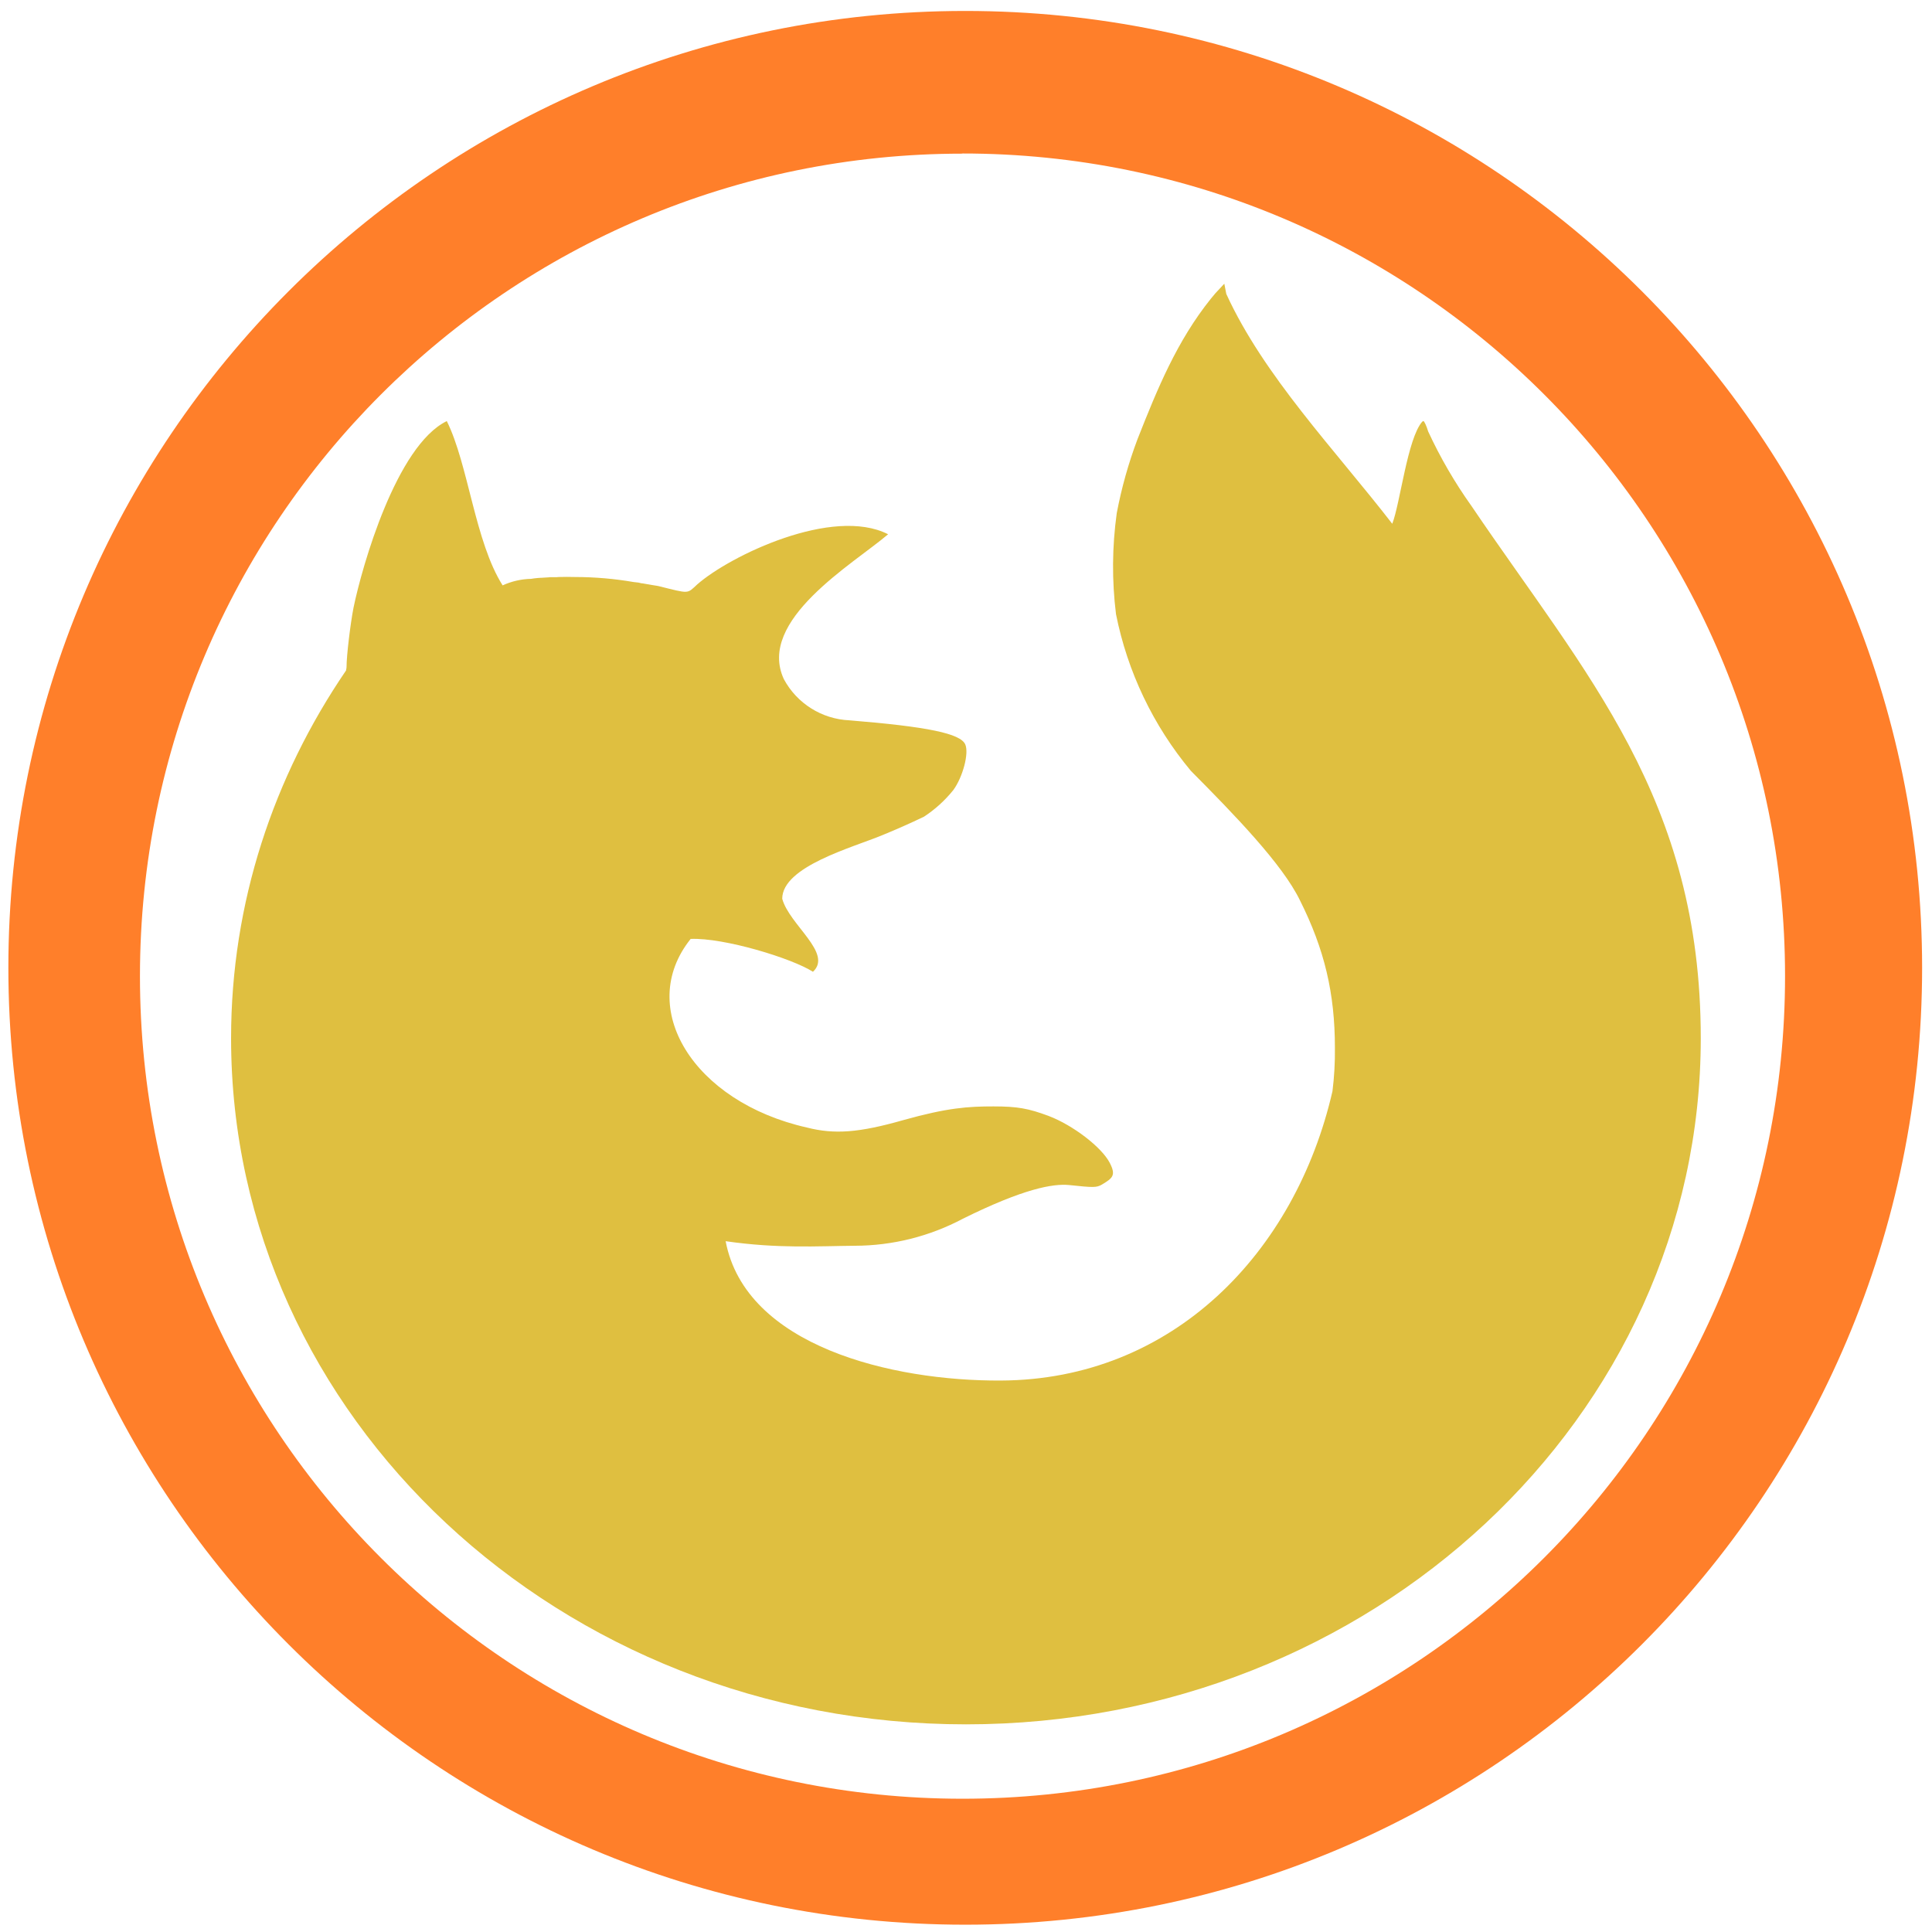
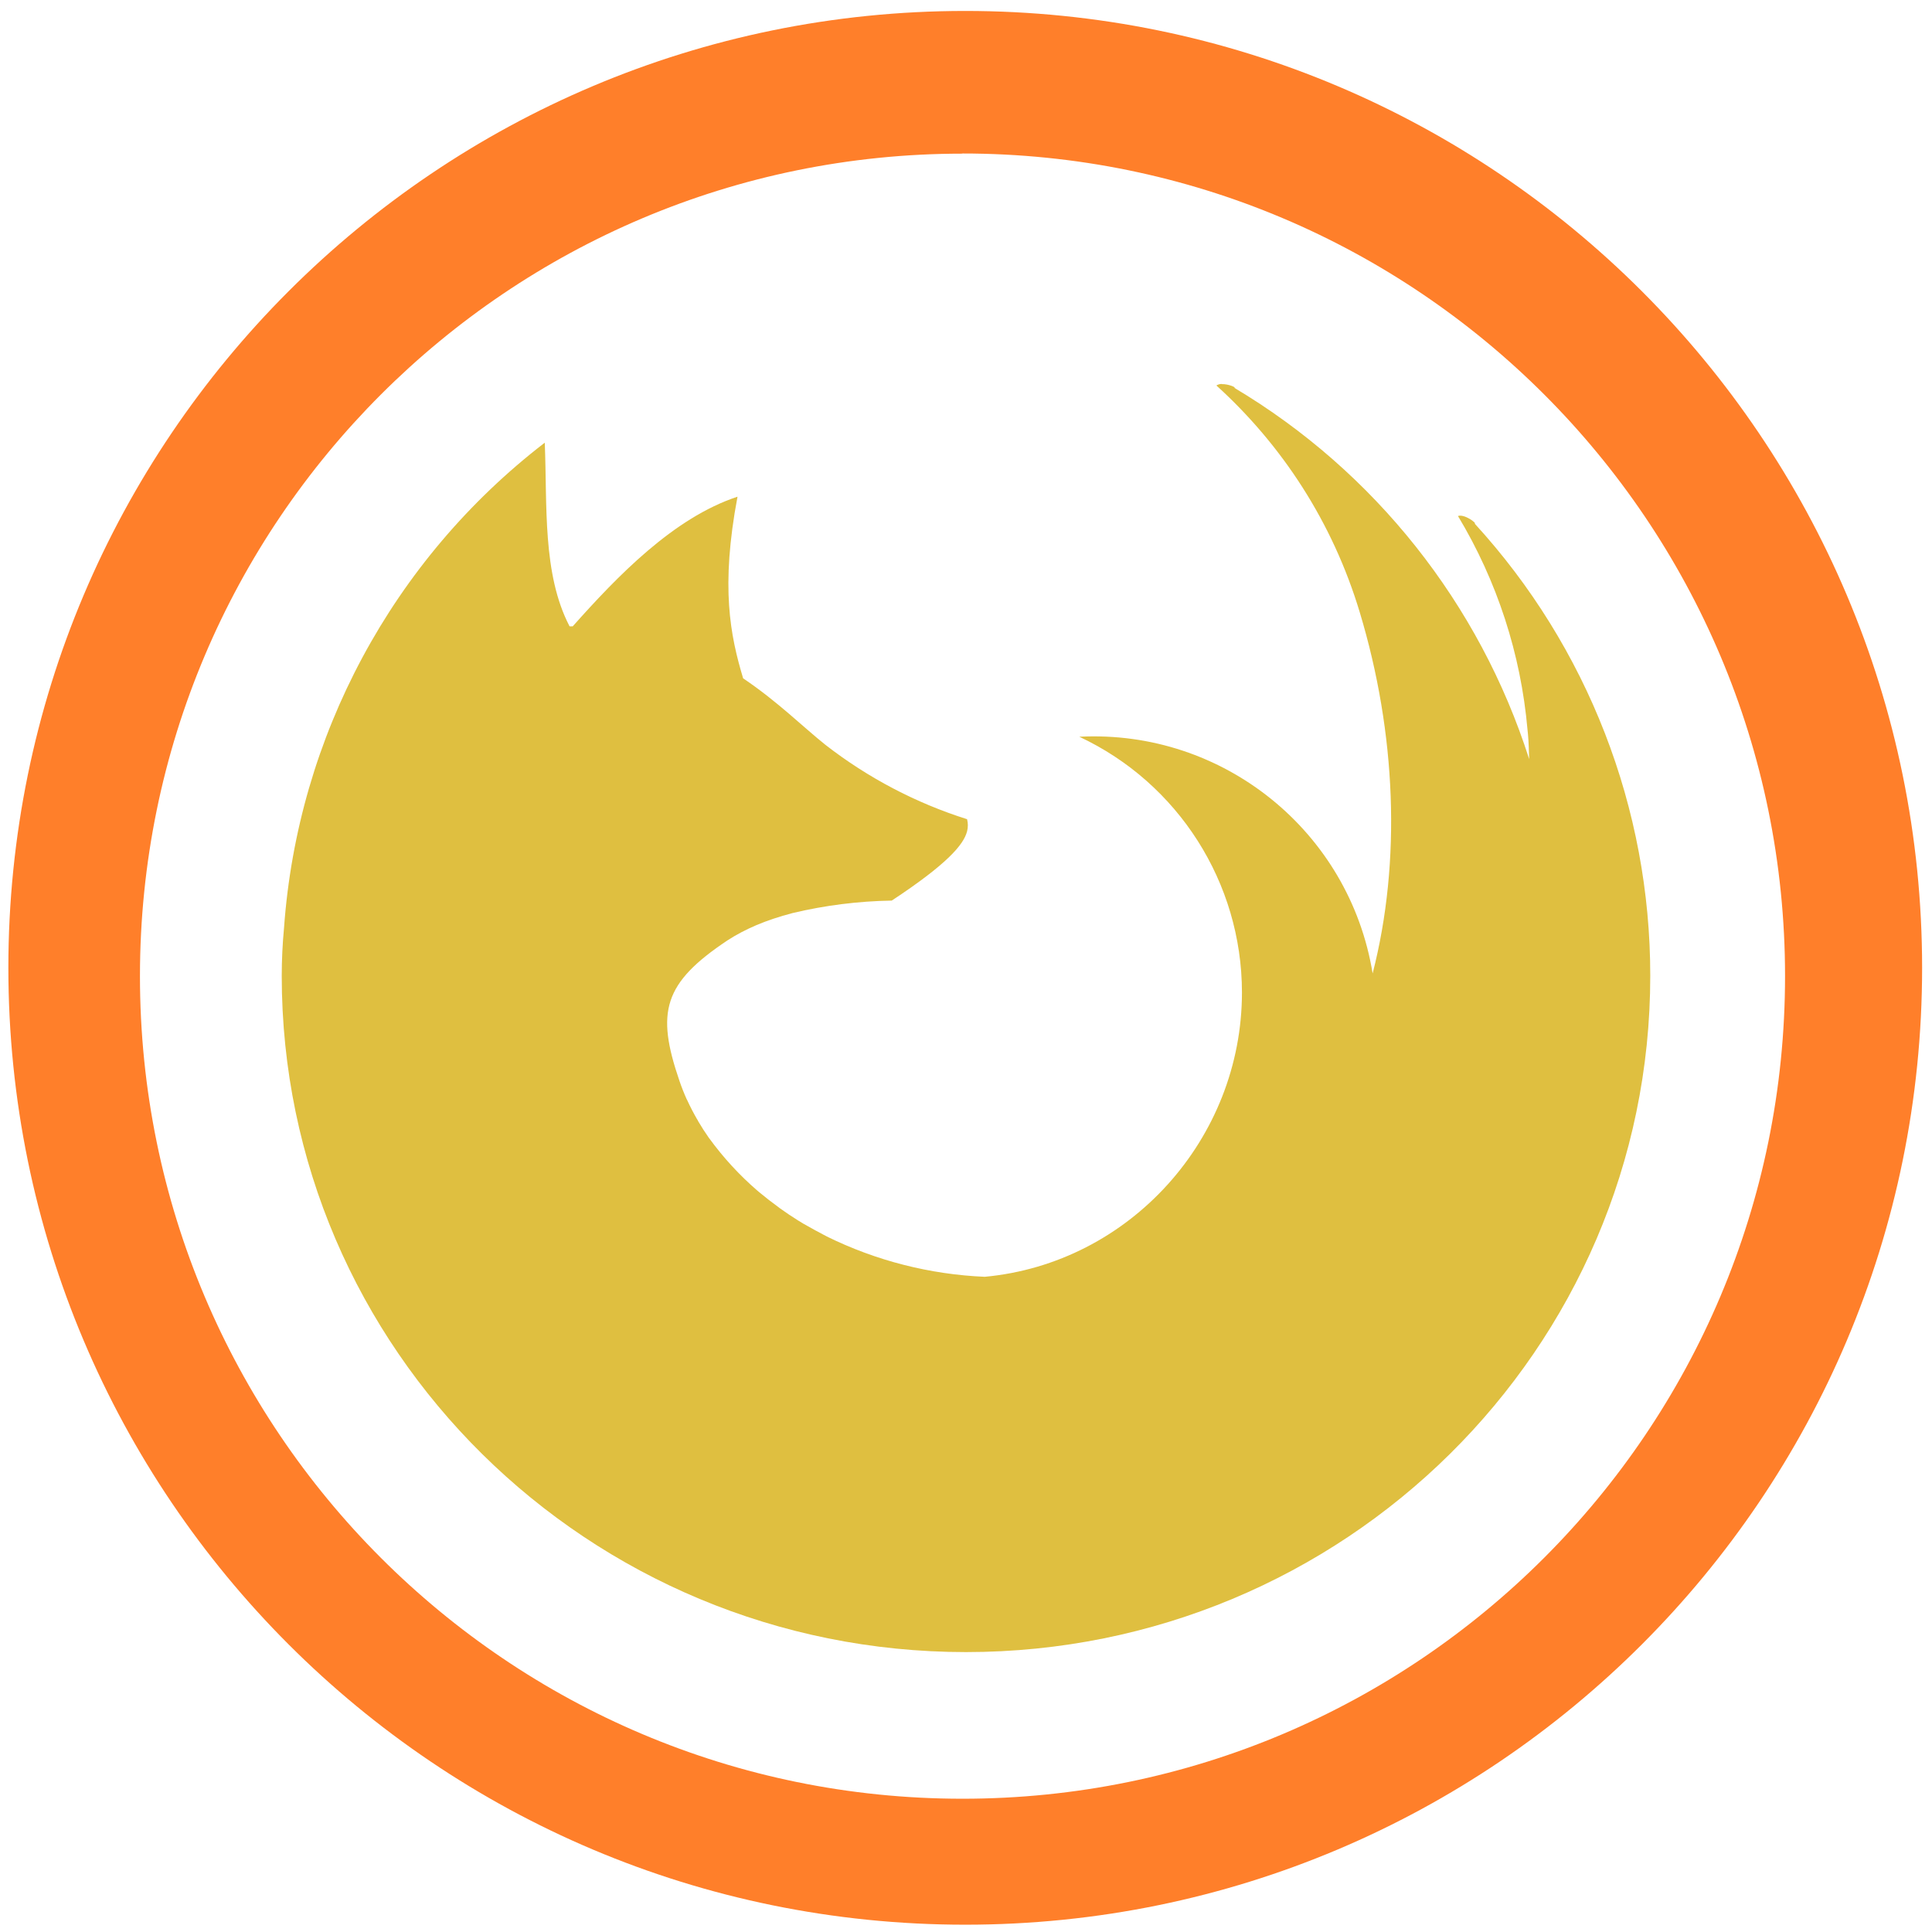
<svg xmlns="http://www.w3.org/2000/svg" width="48" height="48" viewBox="0 0 12.7 12.7" version="1.1" id="svg6">
  <defs id="defs10" />
  <path d="m 6.344,0.072 a 6.29,6.29 0 0 0 -6.289,6.29 6.29,6.29 0 0 0 6.29,6.29 6.29,6.29 0 0 0 6.29,-6.29 6.29,6.29 0 0 0 -6.291,-6.29 z M 6.326,1.009 A 5.407,5.407 0 0 1 11.734,6.416 5.407,5.407 0 0 1 6.326,11.824 5.407,5.407 0 0 1 0.92,6.416 5.407,5.407 0 0 1 6.326,1.01 Z" id="path2" style="fill:#ff7f2a" />
-   <path d="M 8.048,1.865 8.061,1.932 C 8.308,2.472 8.775,2.956 9.152,3.443 9.204,3.31 9.252,2.882 9.349,2.772 9.353,2.77 9.354,2.768 9.357,2.768 c 0.005,0 0.02,0.031 0.031,0.068 a 3.05,3.05 0 0 0 0.286,0.492 c 0.75,1.108 1.506,1.92 1.506,3.497 0,2.49 -2.163,4.51 -4.83,4.51 -2.668,0 -4.831,-2.02 -4.831,-4.51 0,-0.89 0.279,-1.719 0.756,-2.418 0,-0.008 0.003,-0.012 0.003,-0.023 0,-0.073 0.025,-0.283 0.046,-0.39 C 2.38,3.722 2.606,2.929 2.937,2.768 3.079,3.054 3.122,3.561 3.304,3.848 A 0.472,0.472 0 0 1 3.492,3.805 L 3.511,3.802 A 0.597,0.597 0 0 1 3.557,3.798 H 3.561 L 3.609,3.795 3.615,3.794 h 0.046 l 0.01,-10e-4 a 2.008,2.008 0 0 1 0.113,0 2.286,2.286 0 0 1 0.381,0.033 l 0.026,0.003 c 0.009,0 0.016,0.004 0.024,0.005 0.008,0 0.015,0.002 0.021,0.003 l 0.03,0.005 0.017,0.003 0.043,0.007 C 4.536,3.904 4.514,3.905 4.584,3.841 4.8,3.652 5.475,3.327 5.838,3.512 5.61,3.707 4.972,4.077 5.153,4.465 a 0.515,0.515 0 0 0 0.43,0.27 C 6.1,4.777 6.313,4.822 6.345,4.893 6.371,4.951 6.329,5.108 6.267,5.193 A 0.831,0.831 0 0 1 6.073,5.369 5.168,5.168 0 0 1 5.8,5.49 C 5.608,5.57 5.142,5.695 5.142,5.908 5.188,6.079 5.476,6.266 5.344,6.388 5.205,6.299 4.759,6.163 4.54,6.172 4.177,6.625 4.557,7.244 5.305,7.412 5.485,7.458 5.647,7.446 5.938,7.363 6.23,7.281 6.367,7.273 6.53,7.273 c 0.158,0 0.23,0.013 0.364,0.063 0.158,0.06 0.347,0.204 0.401,0.308 0.042,0.082 0.02,0.1 -0.052,0.143 C 7.208,7.807 7.188,7.807 7.029,7.79 6.921,7.779 6.726,7.815 6.33,8.011 A 1.521,1.521 0 0 1 5.62,8.189 C 5.374,8.191 5.116,8.209 4.77,8.159 4.901,8.849 5.863,9.079 6.579,9.075 7.709,9.07 8.515,8.235 8.759,7.173 A 2.09,2.09 0 0 0 8.775,6.888 C 8.775,6.53 8.707,6.241 8.545,5.918 8.43,5.681 8.117,5.358 7.828,5.067 A 2.315,2.315 0 0 1 7.336,4.037 2.543,2.543 0 0 1 7.341,3.373 2.923,2.923 0 0 1 7.477,2.888 C 7.609,2.553 7.737,2.241 7.96,1.963 L 7.99,1.927 Z" id="path4" style="opacity:0.75;fill:#d4aa00" />
+   <path d="m 8.032,2.524 a 0.063,0.063 0 0 0 -0.036,0.01 c 0.43,0.39 0.764,0.897 0.943,1.493 0.238,0.79 0.274,1.633 0.084,2.372 A 1.857,1.857 0 0 0 7.095,4.843 c 0.651,0.305 1.068,0.96 1.069,1.68 0,0.964 -0.739,1.782 -1.691,1.87 A 2.602,2.602 0 0 1 5.435,8.128 L 5.36,8.088 5.283,8.045 5.245,8.022 A 2.25,2.25 0 0 1 5.126,7.942 L 5.113,7.932 A 2.14,2.14 0 0 1 4.997,7.842 L 4.979,7.827 A 2.03,2.03 0 0 1 4.664,7.485 L 4.66,7.48 A 1.644,1.644 0 0 1 4.588,7.368 V 7.367 L 4.583,7.358 4.582,7.357 A 1.513,1.513 0 0 1 4.516,7.229 L 4.514,7.226 A 1.379,1.379 0 0 1 4.466,7.104 C 4.311,6.652 4.361,6.462 4.783,6.181 4.84,6.144 4.903,6.111 4.973,6.081 5.044,6.051 5.123,6.025 5.21,6.002 A 3.03,3.03 0 0 1 5.862,5.92 C 6.223,5.682 6.334,5.554 6.357,5.465 a 0.158,0.158 0 0 0 0,-0.08 2.98,2.98 0 0 1 -0.93,-0.488 C 5.28,4.78 5.111,4.611 4.885,4.459 4.8,4.176 4.736,3.859 4.848,3.265 4.427,3.404 4.058,3.788 3.765,4.117 H 3.744 C 3.564,3.772 3.598,3.32 3.581,2.91 A 4.422,4.422 0 0 0 1.867,6.1 3.385,3.385 0 0 0 1.852,6.414 c 0,2.456 2.014,4.446 4.498,4.446 2.484,0 4.498,-1.99 4.498,-4.446 A 4.4,4.4 0 0 0 9.694,3.442 C 9.71,3.441 9.627,3.377 9.584,3.392 a 3.28,3.28 0 0 1 0.457,1.404 l 0.003,0.029 c 0.005,0.054 0.006,0.11 0.008,0.165 A 4.4,4.4 0 0 0 8.115,2.55 C 8.126,2.546 8.075,2.524 8.032,2.525 Z" id="path4" style="opacity:0.75;fill:#d4aa00" />
</svg>
